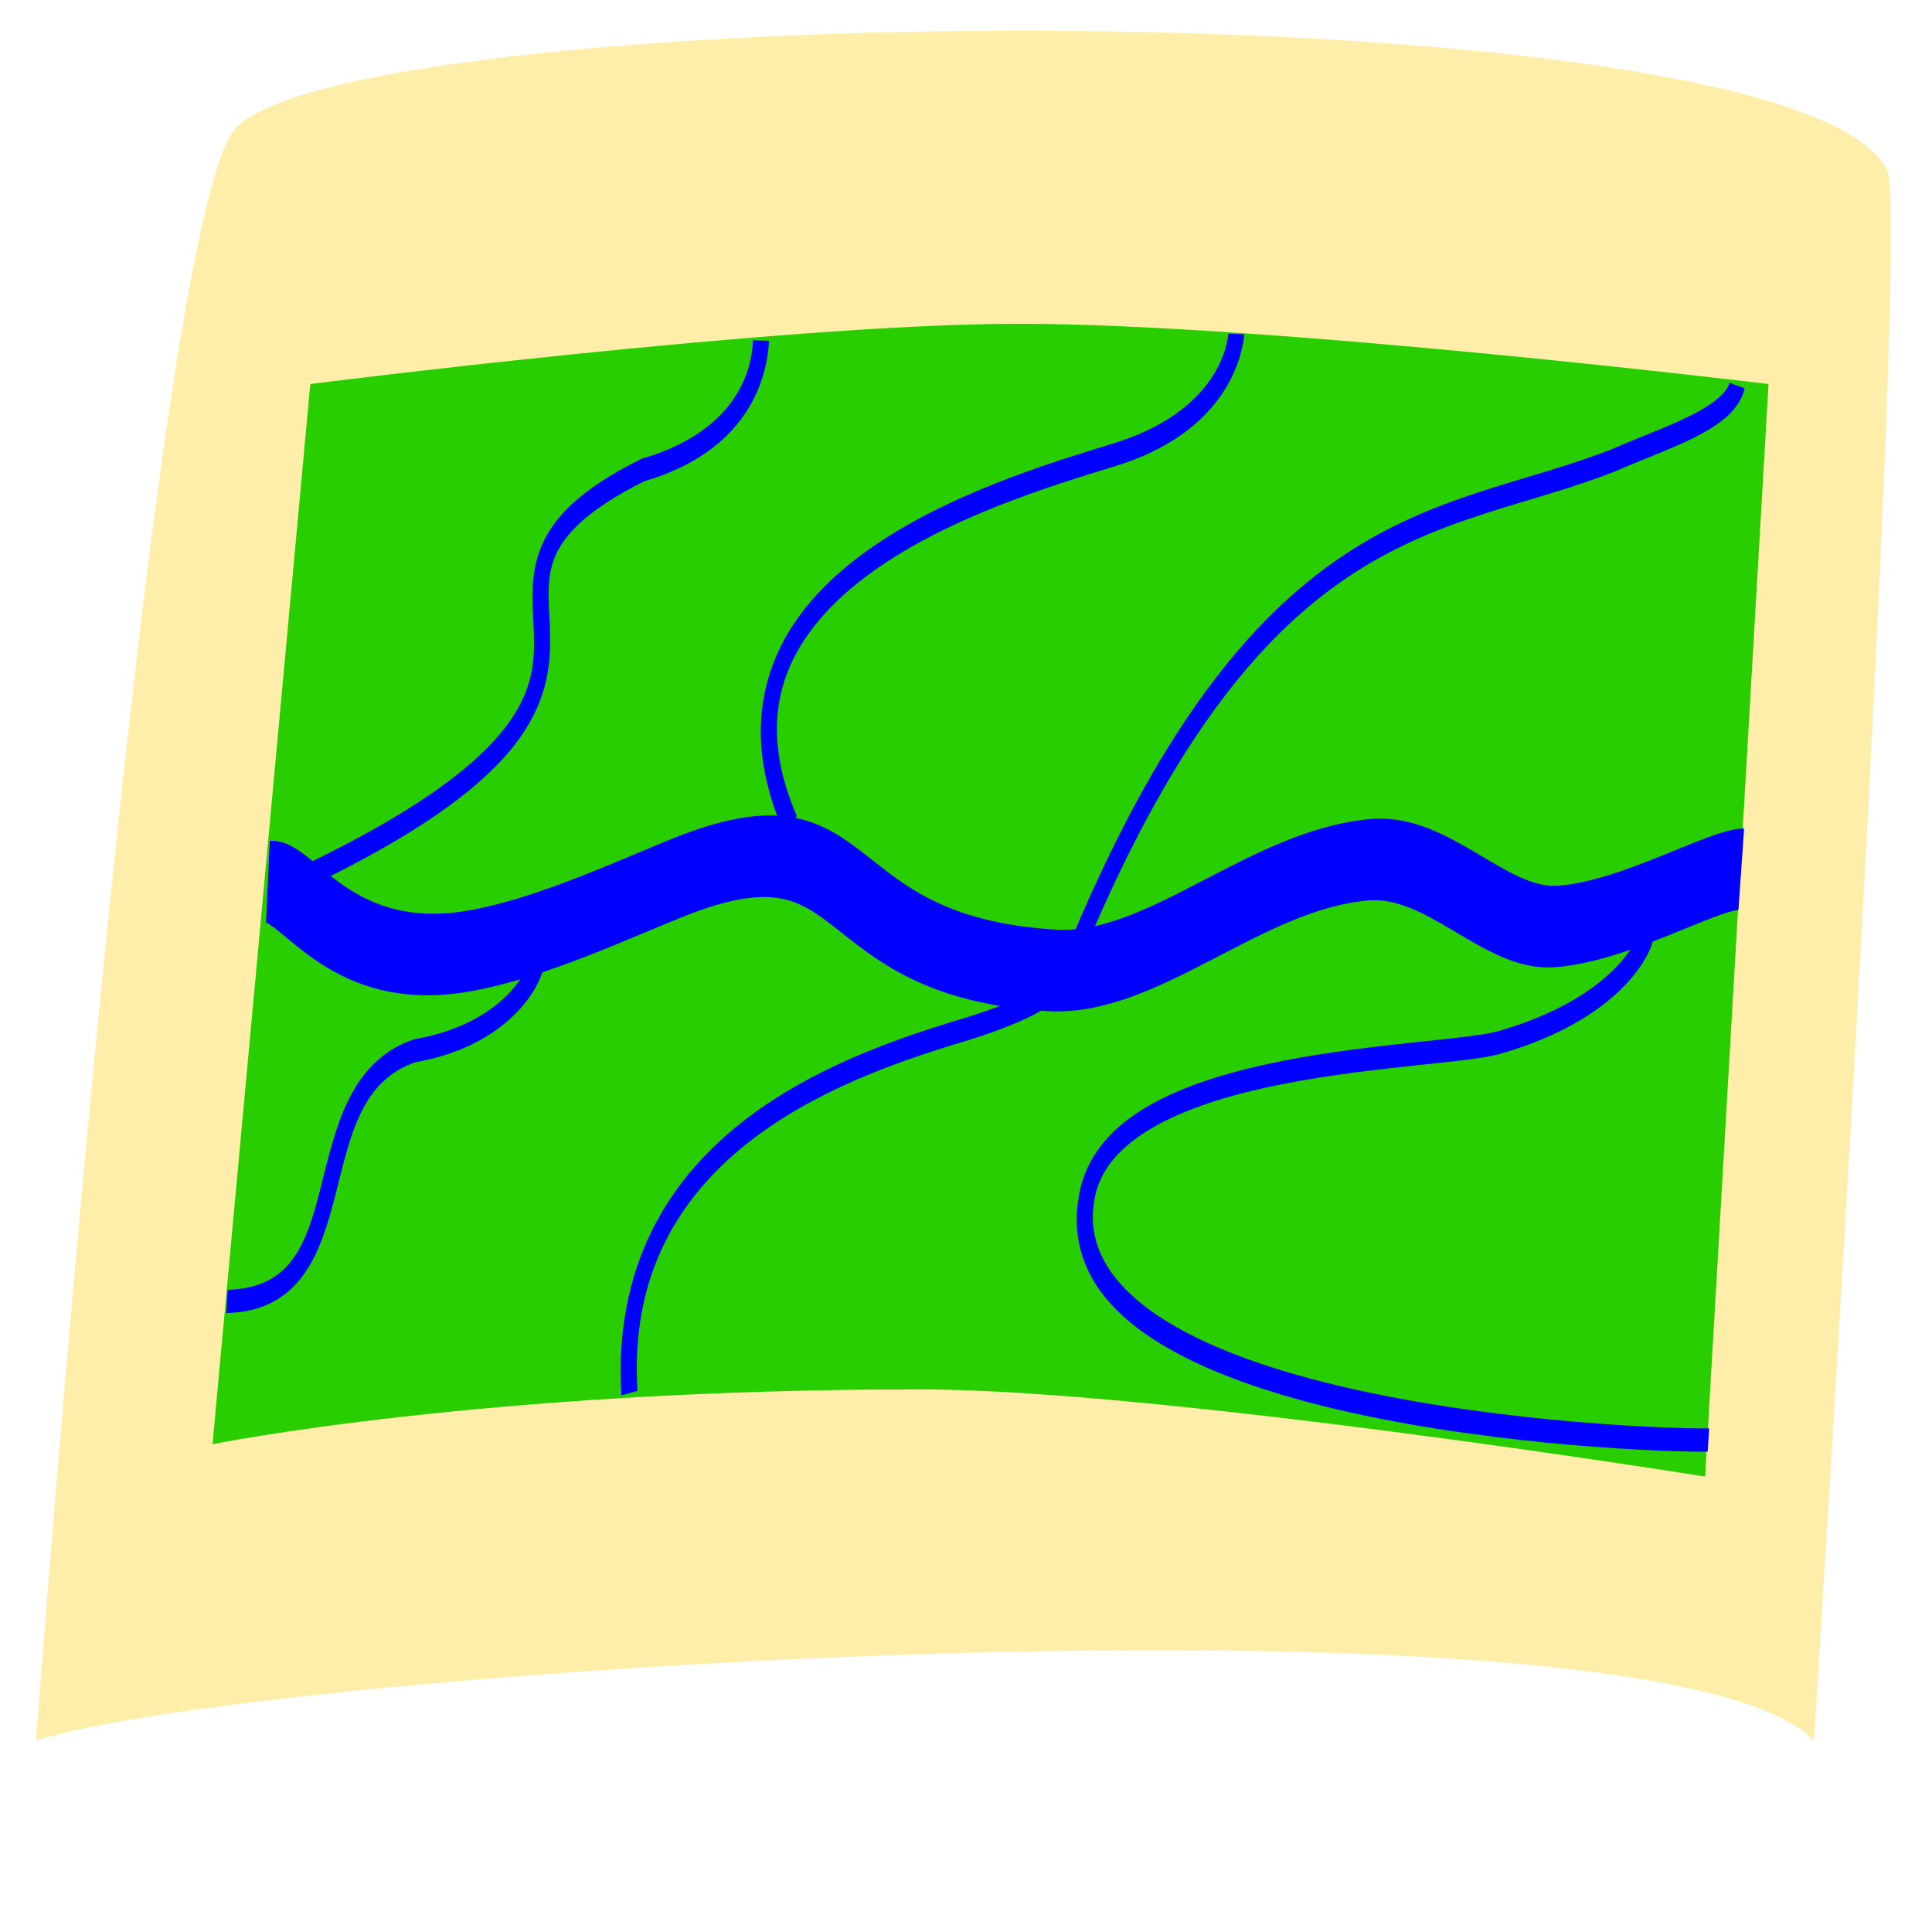
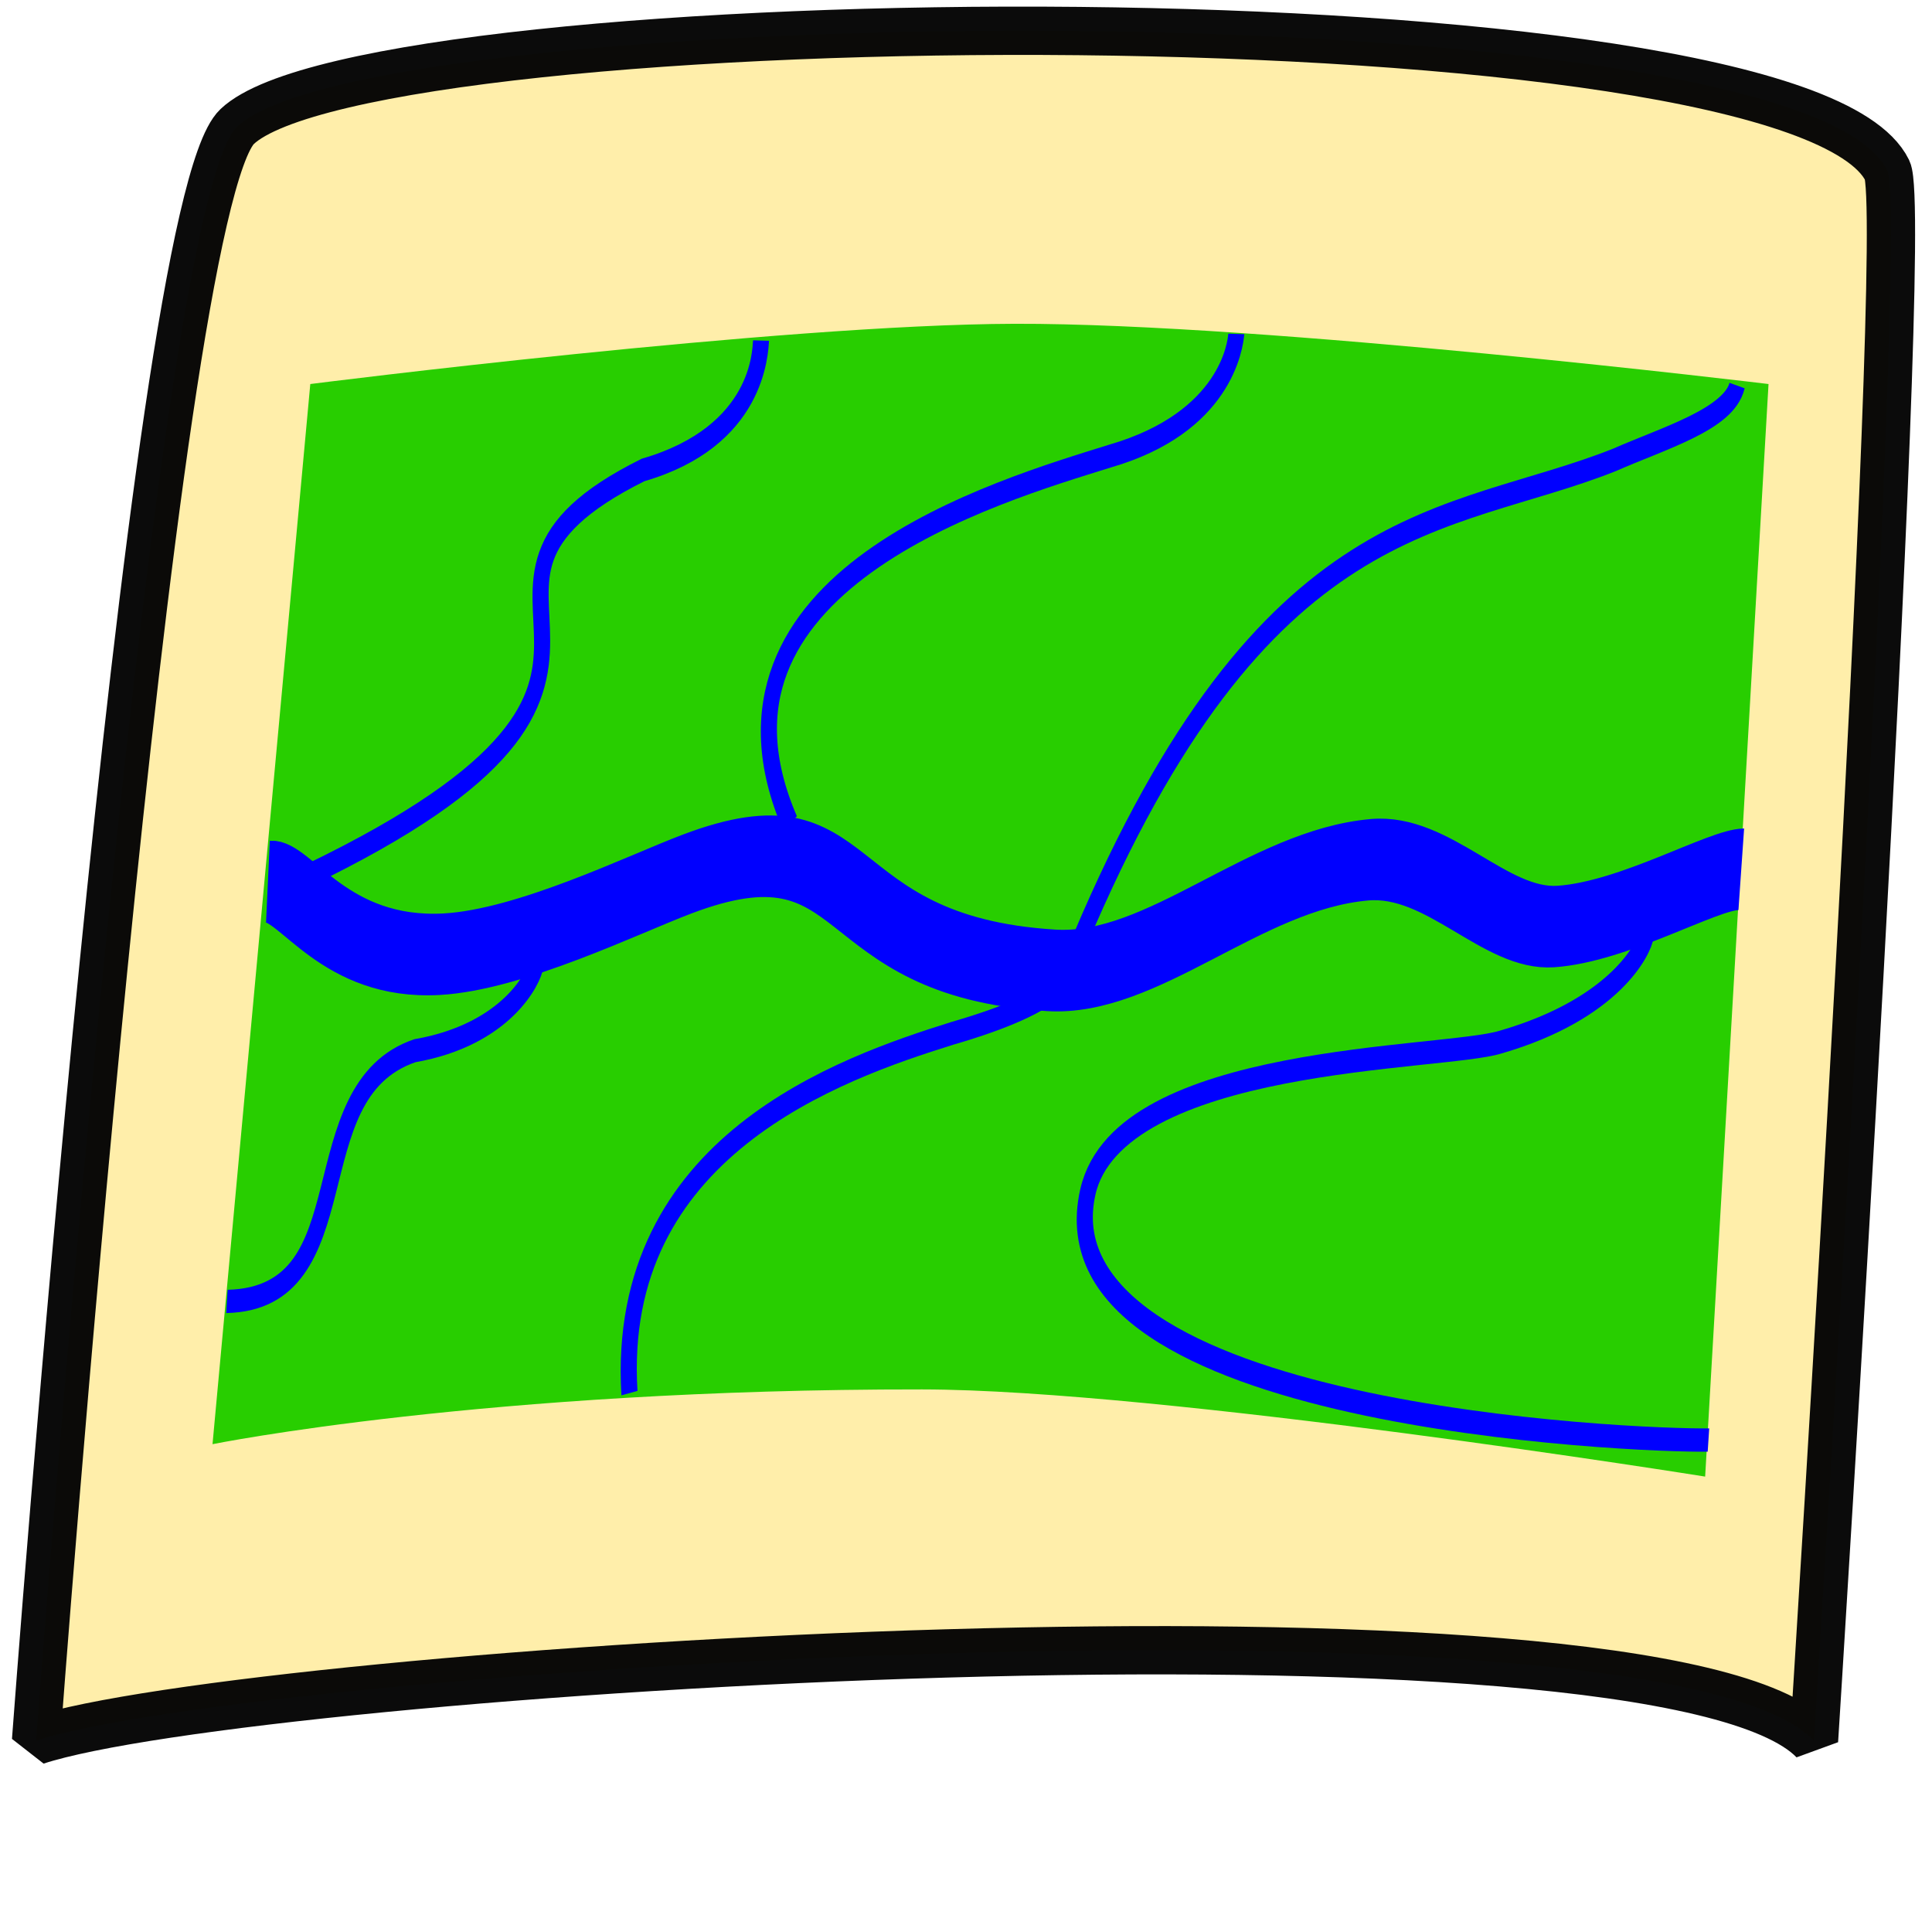
<svg xmlns="http://www.w3.org/2000/svg" width="100mm" height="100mm" viewBox="0 0 100 100" version="1.1" id="svg8">
  <defs id="defs2" />
  <g id="layer1" transform="translate(0,-197)">
    <g id="g904" transform="matrix(1.03711,0,-0.1093423,1.508971,26.02146,-126.4333)" style="stroke-width:0.799">
      <path style="opacity:1;fill:#ffeeaa;fill-opacity:1;stroke:none;stroke-width:0.639;stroke-linecap:round;stroke-linejoin:bevel;stroke-miterlimit:4;stroke-dasharray:none;stroke-opacity:1;paint-order:markers stroke fill" d="m 9.8,218.682 c 6.284,-4.397 77.318,-4.843 82.514,1.503 1.341,1.638 2.02,53.863 2.02,53.863 -8.327,-5.566 -78.326,-2.416 -88.733,0 0,0 0.115,-52.508 4.199,-55.365 z" id="rect834" />
      <path transform="matrix(1,0,-0.02026507,0.9997946,0,0)" style="opacity:1;fill:#28ce00;fill-opacity:1;stroke:none;stroke-width:2.798;stroke-linecap:round;stroke-linejoin:bevel;stroke-miterlimit:4;stroke-dasharray:none;stroke-opacity:1;paint-order:markers stroke fill" d="m 18.994,227.56 c 0,0 23.133,-2.044 34.889,-2.067 12.58,-0.024 37.888,2.067 37.888,2.067 l 1.548,37.484 c 0,0 -27.49,-2.982 -39.462,-2.991 -21.795,-0.015 -35.172,1.879 -35.172,1.879 z" id="rect839" />
      <path id="path837" d="m 87.554,244.158 c -1.415,0.006 -5.644,1.8 -9.042,1.963 -3.026,0.145 -6.112,-2.499 -9.545,-2.29 -5.717,0.347 -10.379,4.01 -15.487,3.794 -11.605,-0.491 -9.724,-5.655 -18.523,-3.303 -2.624,0.701 -8.033,2.597 -11.954,2.749 -5.351,0.206 -7.55,-2.548 -8.936,-2.495" style="fill:none;stroke:#0000ff;stroke-width:2.798;stroke-linecap:butt;stroke-linejoin:miter;stroke-miterlimit:4;stroke-dasharray:none;stroke-opacity:1" />
      <path id="path837-3" d="m 39.908,242.574 c -6.092,-8.306 9.197,-11.39 14.652,-12.591 5.655,-1.152 5.848,-3.796 5.856,-4.188" style="fill:none;stroke:#0000ff;stroke-width:0.799;stroke-linecap:butt;stroke-linejoin:miter;stroke-miterlimit:4;stroke-dasharray:none;stroke-opacity:1" />
      <path id="path837-3-6" d="m 33.96,262.126 c -1.644,-8.462 9.36,-11.14 14.815,-12.341 5.655,-1.152 5.71,-2.074 5.718,-2.466" style="fill:none;stroke:#0000ff;stroke-width:0.799;stroke-linecap:butt;stroke-linejoin:miter;stroke-miterlimit:4;stroke-dasharray:none;stroke-opacity:1" />
      <path id="path837-3-7" d="m 54.793,246.613 c 7.652,-15.034 16.879,-14.227 24.949,-16.497 2.397,-0.751 5.574,-1.397 5.853,-2.55" style="fill:none;stroke:#0000ff;stroke-width:0.799;stroke-linecap:butt;stroke-linejoin:miter;stroke-miterlimit:4;stroke-dasharray:none;stroke-opacity:1" />
      <path id="path837-3-5" d="m 87.98,263.735 c -3.551,0.041 -33.608,-0.782 -31.869,-8.512 1.061,-4.717 17.24,-4.517 20.064,-5.139 5.655,-1.152 6.851,-3.266 6.859,-3.658" style="fill:none;stroke:#0000ff;stroke-width:0.799;stroke-linecap:butt;stroke-linejoin:miter;stroke-miterlimit:4;stroke-dasharray:none;stroke-opacity:1" />
      <path id="path837-3-3" d="m 15.987,244.385 c 20.5,-7.029 3.456,-9.723 15.316,-13.925 5.655,-1.152 5.411,-4.047 5.419,-4.438" style="fill:none;stroke:#0000ff;stroke-width:0.799;stroke-linecap:butt;stroke-linejoin:miter;stroke-miterlimit:4;stroke-dasharray:none;stroke-opacity:1" />
      <path id="path837-3-56" d="m 13.541,258.981 c 6.962,-0.111 2.637,-7.207 8.476,-8.6 4.552,-0.556 5.706,-2.544 5.714,-2.935" style="fill:none;stroke:#0000ff;stroke-width:0.799;stroke-linecap:butt;stroke-linejoin:miter;stroke-miterlimit:4;stroke-dasharray:none;stroke-opacity:1" />
    </g>
+     <g id="layer2" style="display:inline">
+       <path style="opacity:1;fill:none;fill-opacity:1;stroke:#030303;stroke-width:2.5;stroke-linecap:round;stroke-linejoin:bevel;stroke-miterlimit:4;stroke-dasharray:none;stroke-opacity:0.964;paint-order:markers stroke fill" d="m 12.274,203.552 c 6.998,-6.635 80.717,-7.308 85.412,2.268 1.212,2.471 -3.794,81.277 -3.794,81.277 -8.028,-8.399 -80.968,-3.646 -92.026,0 0,0 5.861,-79.233 10.409,-83.545 z" id="rect834-6" />
+     </g>
  </g>
</svg>
